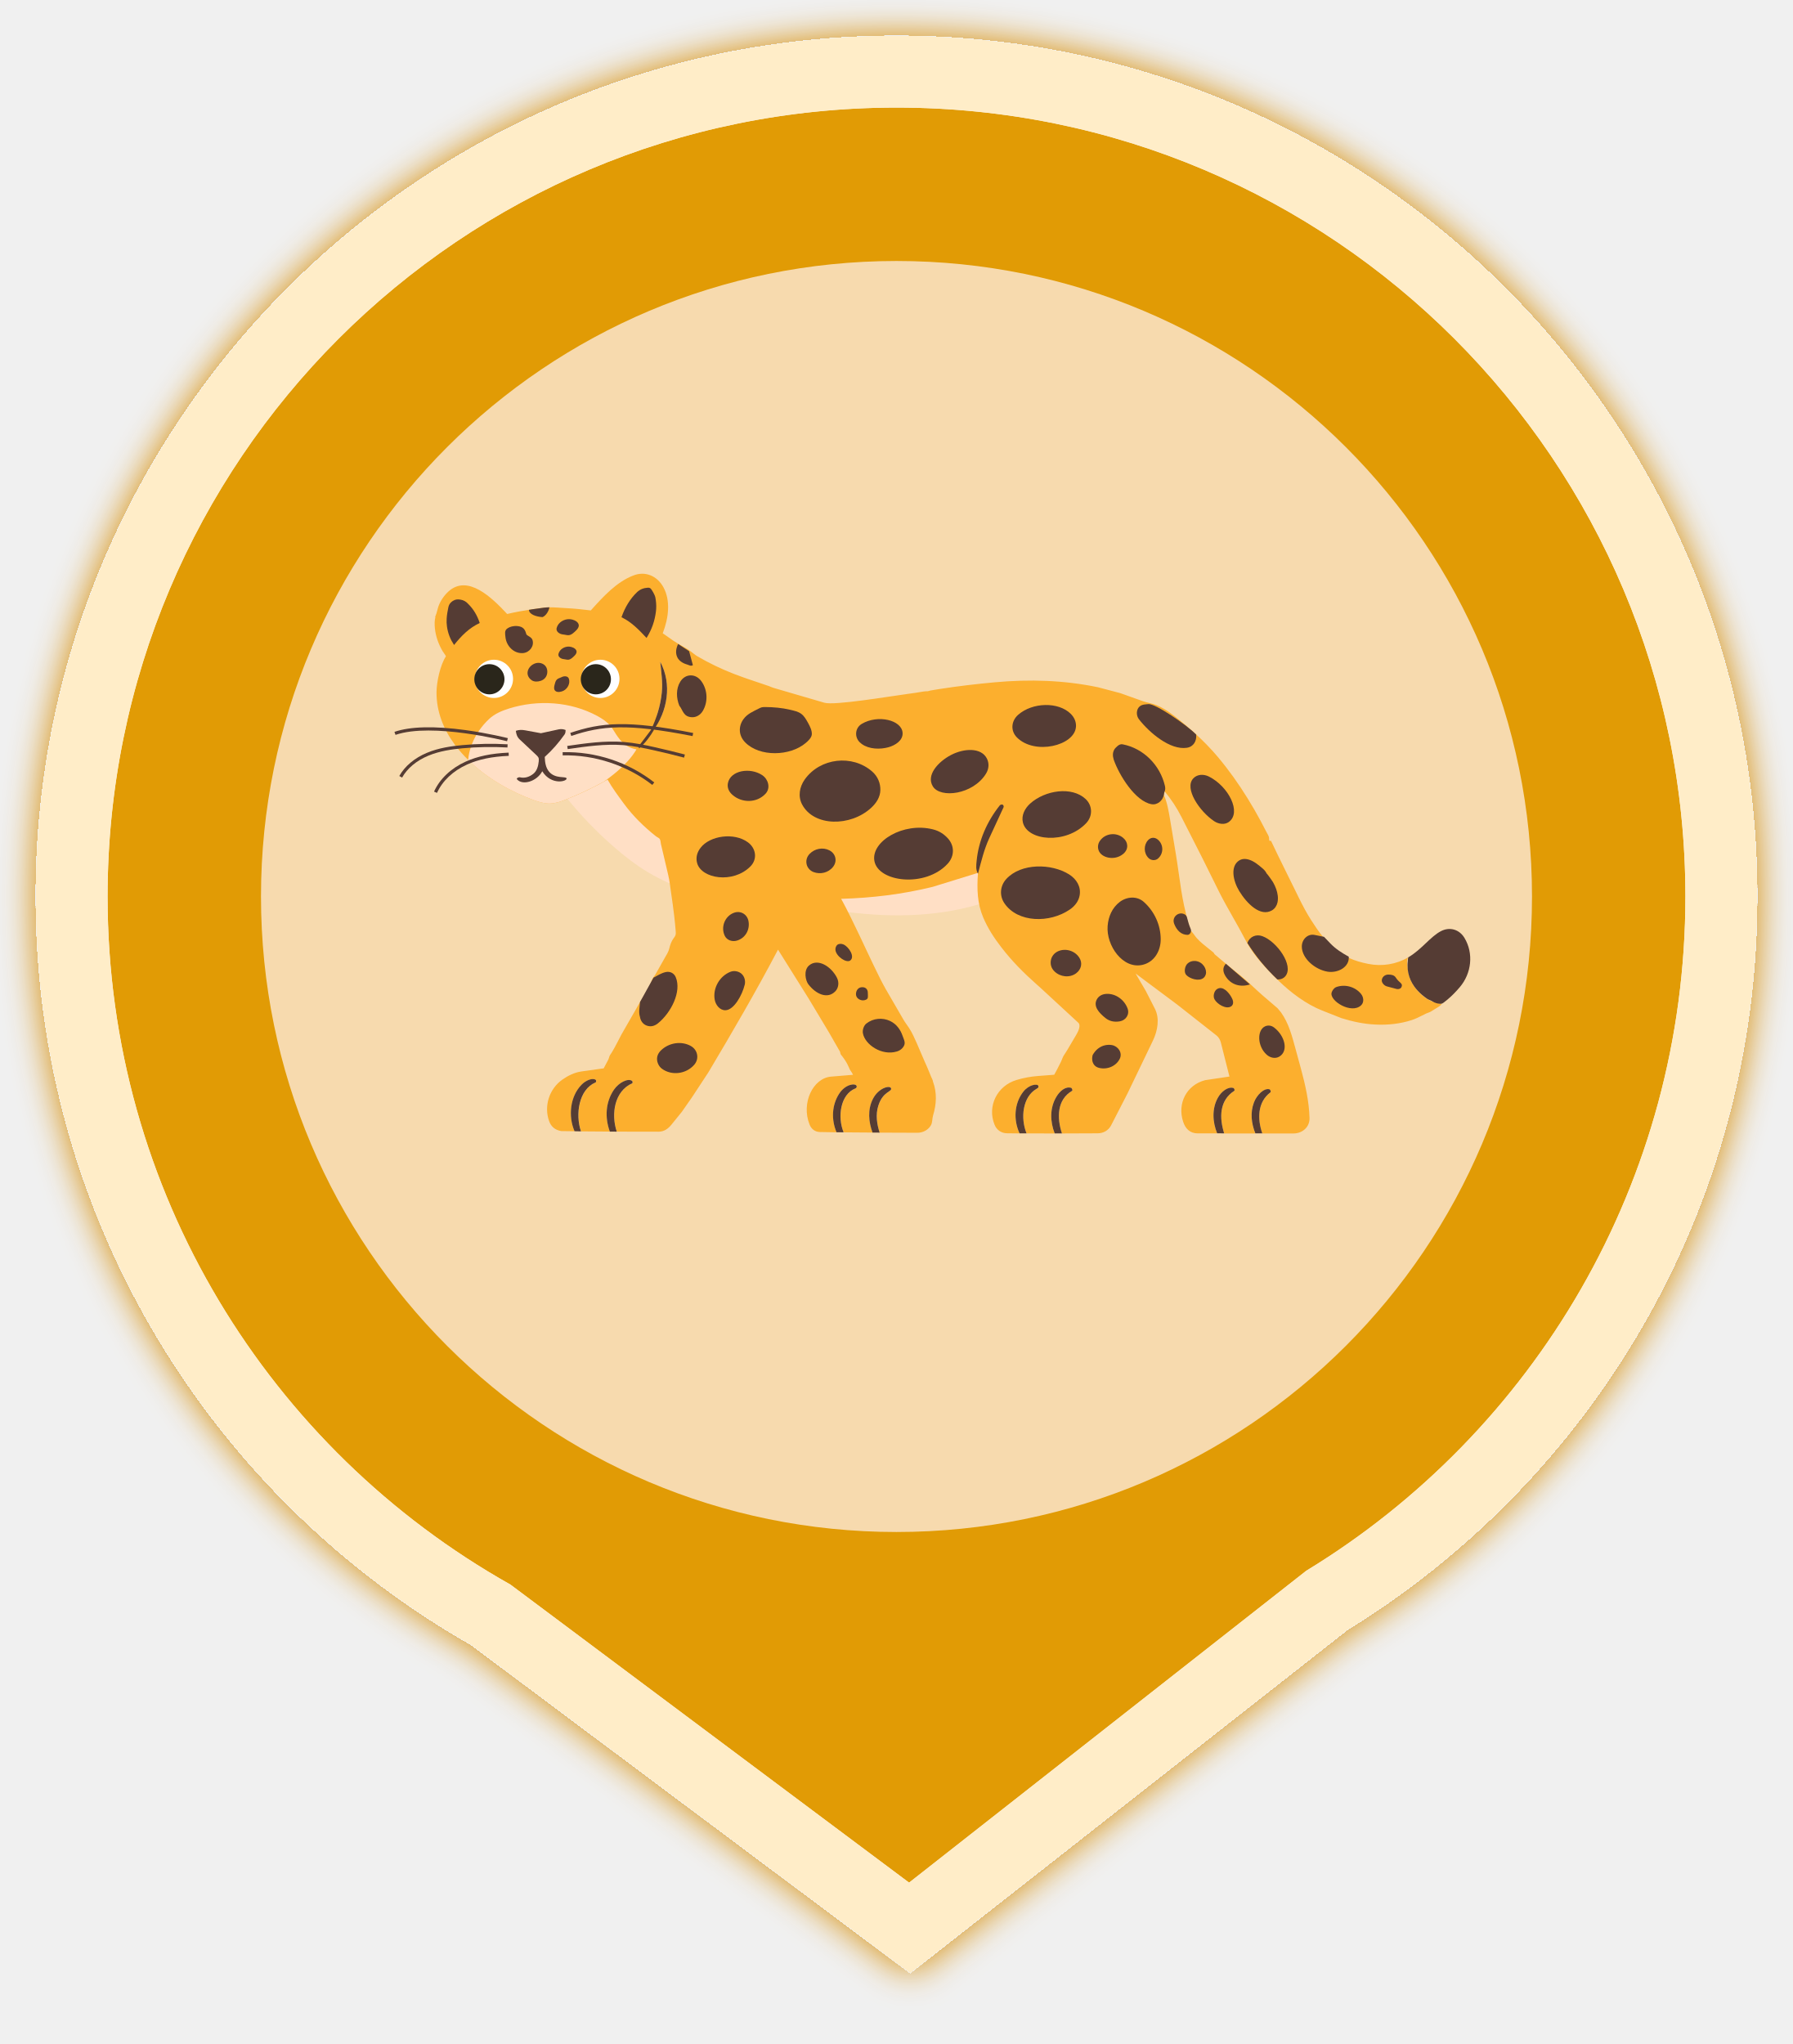
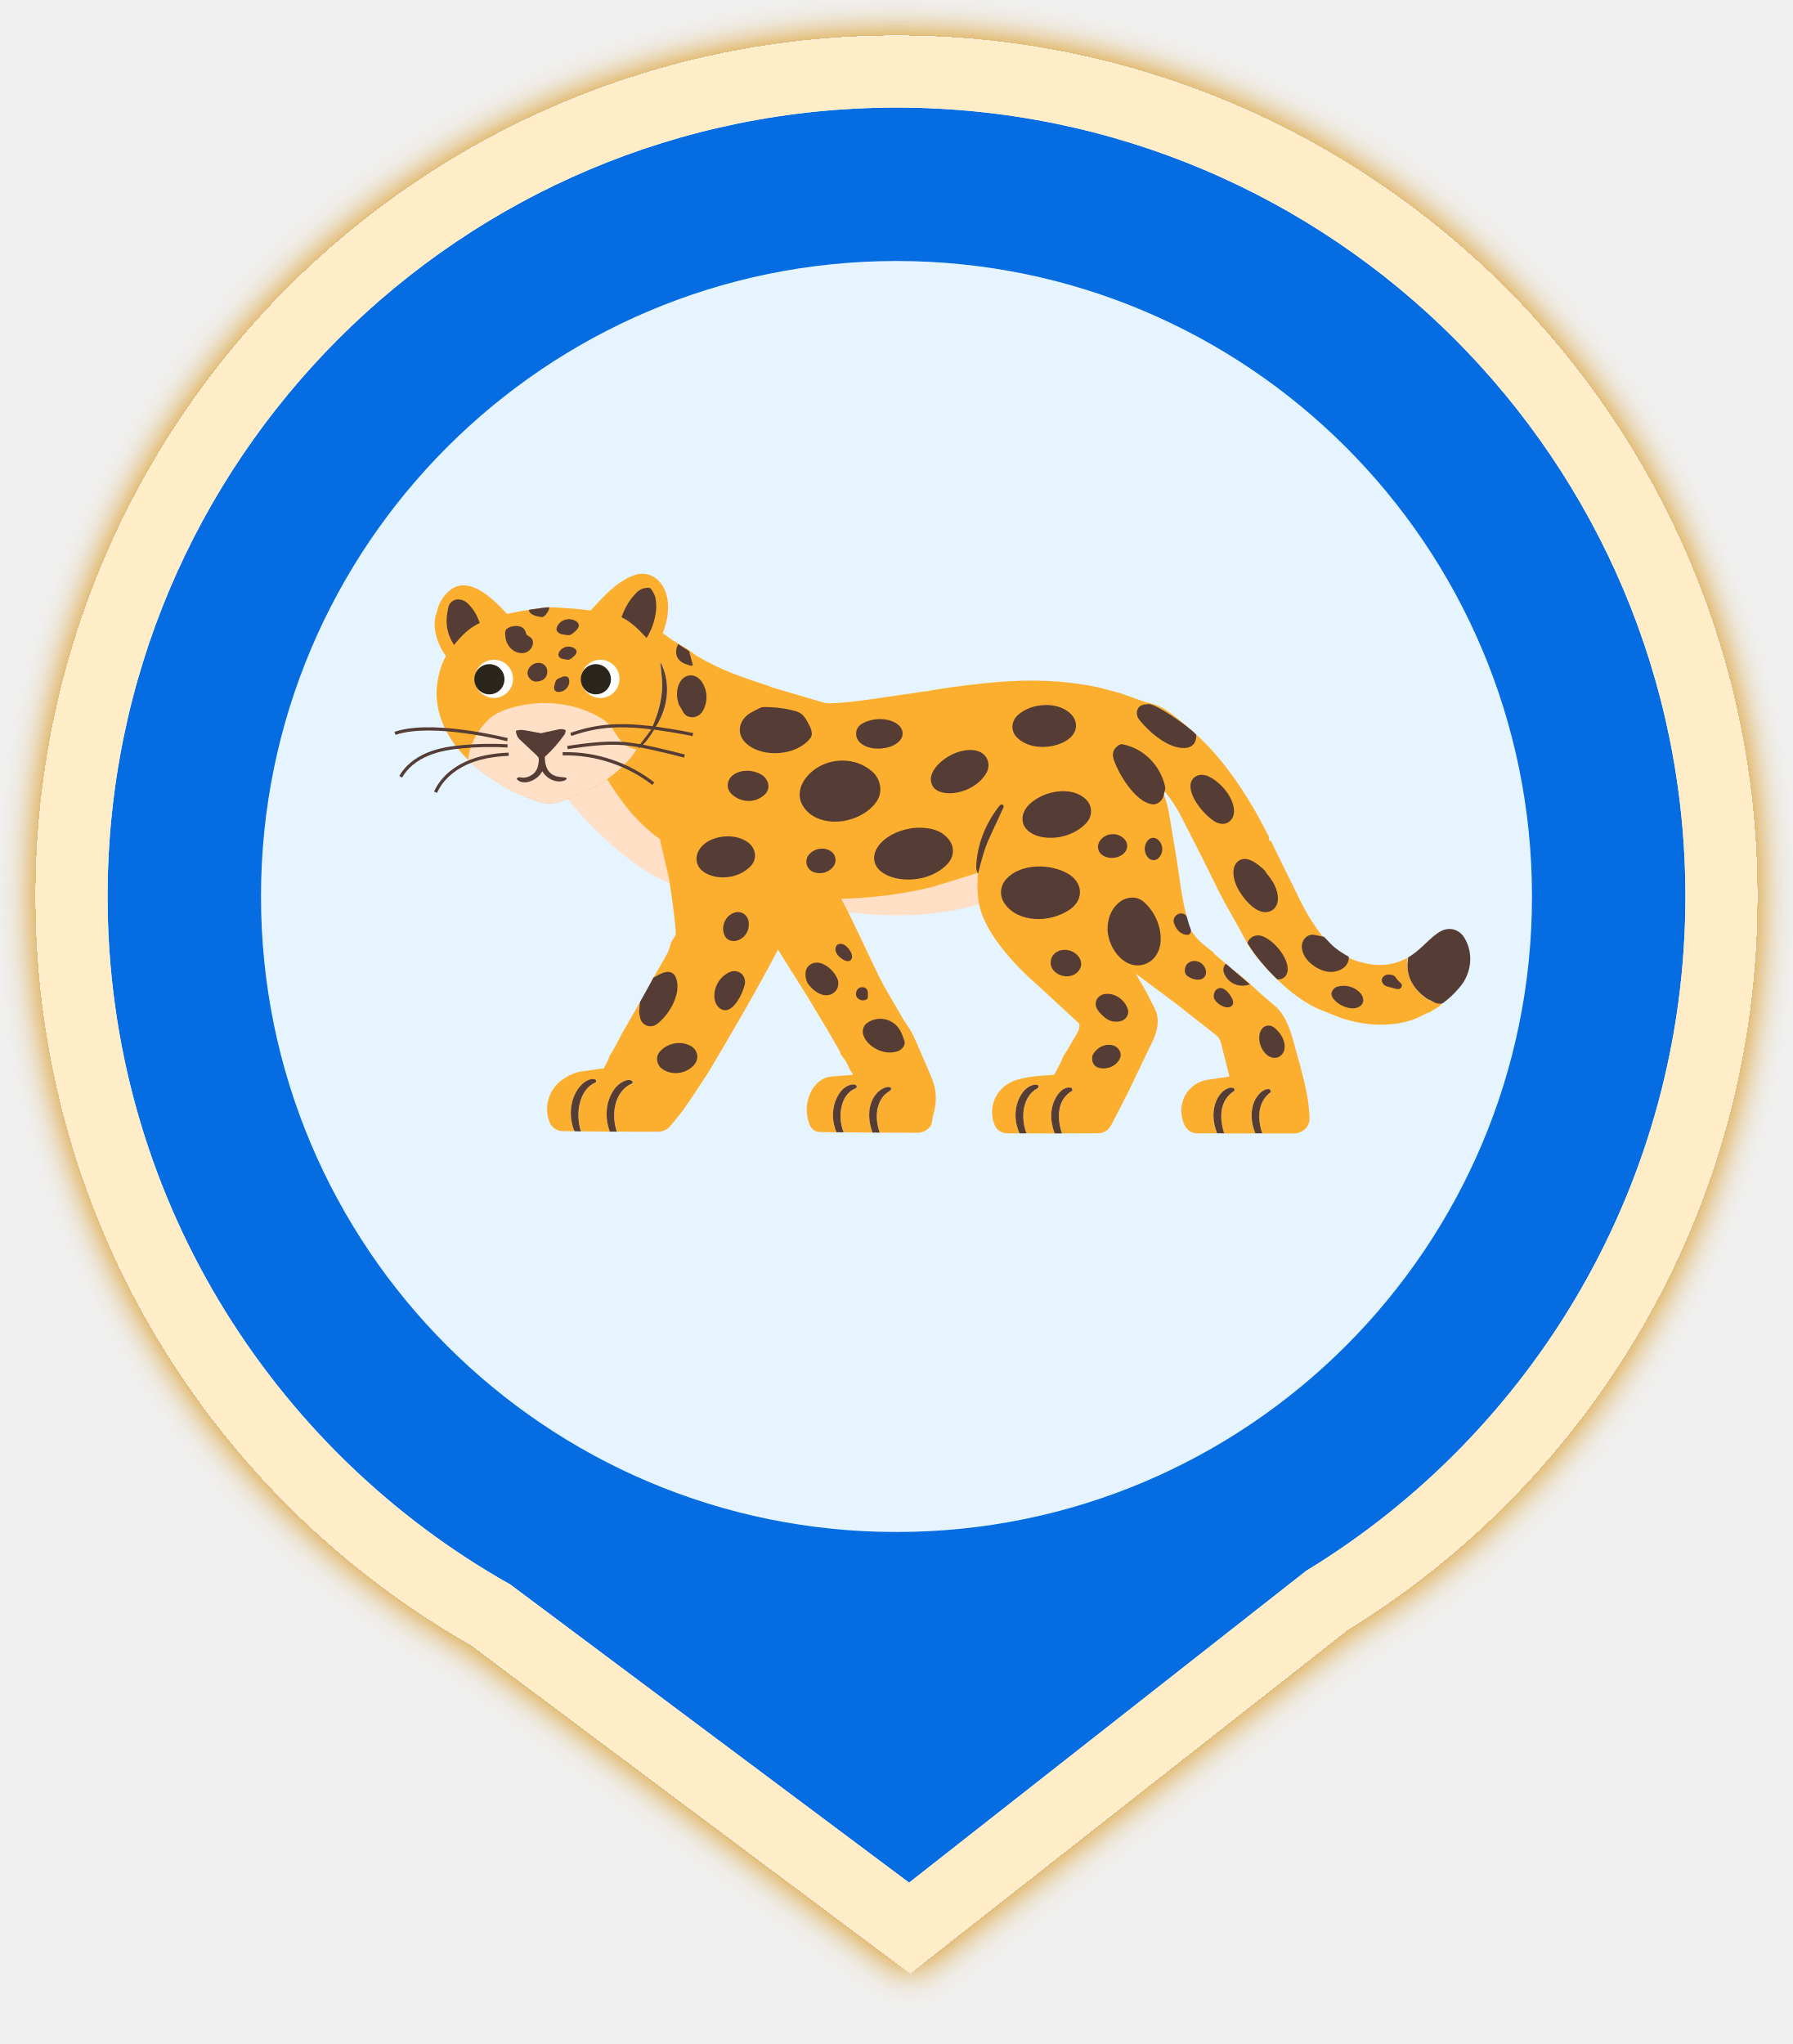
- <svg xmlns="http://www.w3.org/2000/svg" width="50" height="57" viewBox="0 0 50 57" fill="none">
+ <svg xmlns="http://www.w3.org/2000/svg" xmlns:xlink="http://www.w3.org/1999/xlink" width="50" height="57" viewBox="0 0 50 57" fill="none">
  <g filter="url(#filter0_d_647_3494)">
-     <mask id="path-1-outside-1_647_3494" maskUnits="userSpaceOnUse" x="1" y="1" width="48" height="55" fill="black">
+     <use xlink:href="#stroke0_647_3494" fill="#056CE1" />
+     <mask id="stroke1_647_3494" maskUnits="userSpaceOnUse" x="1" y="1" width="48" height="55" fill="black">
      <rect fill="white" x="1" y="1" width="48" height="55" />
-       <path d="M25 3C37.15 3 47 12.85 47 25C47 32.965 42.766 39.942 36.427 43.803L25.351 52.5L14.233 44.188C7.53 40.418 3 33.239 3 25C3 12.85 12.85 3 25 3Z" />
+       <use xlink:href="#stroke0_647_3494" />
    </mask>
-     <path d="M25 3C37.15 3 47 12.85 47 25C47 32.965 42.766 39.942 36.427 43.803L25.351 52.5L14.233 44.188C7.53 40.418 3 33.239 3 25C3 12.85 12.85 3 25 3Z" fill="#E19B05" />
-     <path d="M36.427 43.803L35.386 42.095L35.285 42.156L35.192 42.23L36.427 43.803ZM25.351 52.5L24.153 54.102L25.38 55.02L26.586 54.073L25.351 52.5ZM14.233 44.188L15.431 42.586L15.327 42.508L15.214 42.444L14.233 44.188ZM25 3V5C36.046 5 45 13.954 45 25H47H49C49 11.745 38.255 1 25 1V3ZM47 25H45C45 32.239 41.155 38.581 35.386 42.095L36.427 43.803L37.467 45.511C44.378 41.302 49 33.692 49 25H47ZM36.427 43.803L35.192 42.23L24.115 50.927L25.351 52.5L26.586 54.073L37.662 45.376L36.427 43.803ZM25.351 52.5L26.548 50.898L15.431 42.586L14.233 44.188L13.036 45.789L24.153 54.102L25.351 52.5ZM14.233 44.188L15.214 42.444C9.114 39.014 5 32.487 5 25H3H1C1 33.991 5.945 41.821 13.253 45.931L14.233 44.188ZM3 25H5C5 13.954 13.954 5 25 5V3V1C11.745 1 1 11.745 1 25H3Z" fill="#FFEDC8" mask="url(#path-1-outside-1_647_3494)" />
-     <circle cx="25" cy="25" r="17.722" fill="#F7DAAE" />
+     <path d="M25 3C37.15 3 47 12.85 47 25C47 32.965 42.766 39.942 36.427 43.803L25.351 52.5L14.233 44.188C7.53 40.418 3 33.239 3 25C3 12.85 12.85 3 25 3Z" stroke-width="4" stroke="#FFEDC8" mask="url(#stroke1_647_3494)" />
+     <circle cx="25" cy="25" r="17.722" fill="#E6F4FF" />
  </g>
  <path d="M15.791 22.237C16.191 22.734 16.635 23.196 17.117 23.615C17.414 23.874 17.727 24.118 18.065 24.321C18.919 24.834 19.909 25.076 20.896 25.204C21.884 25.332 22.882 25.353 23.872 25.461C25.171 25.602 26.525 25.53 27.747 25.067C28.285 24.864 28.804 24.552 29.119 24.072C29.265 23.849 29.363 23.568 29.27 23.319C29.156 23.016 28.813 22.879 28.507 22.776C27.678 22.497 26.82 22.215 25.949 22.294C25.617 22.324 25.291 22.407 24.962 22.466C24.346 22.576 23.718 22.602 23.093 22.619C22.287 22.641 21.463 22.645 20.697 22.396C20.027 22.18 19.435 21.781 18.82 21.441C18.204 21.1 17.528 20.809 16.825 20.84" fill="#FFDFC5" />
  <path d="M40.191 27.991L40.19 27.992C40.19 27.992 40.187 27.992 40.185 27.992C40.11 27.983 40.039 27.966 39.972 27.941C39.784 27.872 39.626 27.744 39.489 27.575C39.483 27.568 39.478 27.561 39.473 27.554C39.47 27.551 39.468 27.547 39.465 27.544C39.456 27.533 39.448 27.522 39.441 27.512C39.44 27.51 39.44 27.51 39.439 27.509C39.434 27.502 39.429 27.494 39.423 27.486C39.41 27.466 39.398 27.447 39.386 27.426C39.384 27.422 39.382 27.418 39.379 27.414C39.375 27.407 39.372 27.401 39.368 27.394C39.363 27.384 39.358 27.375 39.353 27.364C39.349 27.356 39.345 27.348 39.341 27.339C39.336 27.329 39.332 27.318 39.327 27.307C39.32 27.291 39.314 27.275 39.308 27.259C39.305 27.251 39.302 27.242 39.3 27.234C39.295 27.219 39.291 27.204 39.286 27.189C39.284 27.182 39.282 27.174 39.281 27.167C39.278 27.159 39.277 27.152 39.275 27.144C39.272 27.127 39.267 27.102 39.262 27.071C39.261 27.066 39.261 27.061 39.26 27.056C39.241 26.928 39.223 26.73 39.276 26.695C38.939 26.893 38.541 26.956 38.158 26.88C37.962 26.841 37.782 26.79 37.615 26.712C37.472 26.645 37.339 26.557 37.213 26.439C37.14 26.371 37.068 26.302 36.996 26.234C36.959 26.198 36.923 26.159 36.887 26.117C36.771 25.979 36.664 25.815 36.571 25.671C36.437 25.465 36.324 25.246 36.215 25.026C36.206 25.006 36.197 24.988 36.187 24.968C35.939 24.46 35.683 23.955 35.442 23.444C35.372 23.476 35.399 23.385 35.386 23.343C35.371 23.293 35.338 23.244 35.314 23.197C35.26 23.091 35.205 22.985 35.148 22.88C35.035 22.67 34.915 22.463 34.789 22.26C34.541 21.859 34.268 21.474 33.964 21.112C33.769 20.879 33.552 20.659 33.325 20.452C33.295 20.425 33.266 20.399 33.236 20.372C33.234 20.371 33.233 20.37 33.232 20.369C33.121 20.271 33.008 20.175 32.895 20.083C32.698 19.923 32.492 19.762 32.255 19.666C32.127 19.613 31.993 19.598 31.864 19.551C31.657 19.476 31.448 19.403 31.24 19.329L30.619 19.165C29.668 18.967 28.712 18.938 27.741 19.027C27.615 19.039 27.488 19.051 27.361 19.064C27.107 19.091 26.852 19.121 26.598 19.156C26.472 19.173 26.346 19.192 26.221 19.211C26.158 19.221 26.095 19.232 26.032 19.242C26 19.248 25.967 19.253 25.934 19.259C25.916 19.262 25.89 19.276 25.872 19.276C25.863 19.276 25.853 19.276 25.843 19.276C25.841 19.276 25.839 19.276 25.837 19.276C25.735 19.281 25.633 19.307 25.531 19.32C25.457 19.331 25.384 19.34 25.311 19.351C24.787 19.422 23.27 19.678 22.99 19.597L21.566 19.181C21.517 19.167 21.495 19.151 21.447 19.134L20.835 18.927C20.799 18.915 20.763 18.902 20.727 18.889C20.371 18.764 20.023 18.615 19.69 18.437C19.607 18.393 19.524 18.346 19.443 18.299C19.374 18.258 19.323 18.21 19.26 18.163C19.153 18.083 19.031 18.021 18.914 17.953C18.868 17.925 18.823 17.898 18.779 17.868C18.68 17.799 18.581 17.729 18.481 17.66C18.645 17.237 18.707 16.752 18.499 16.374C18.325 16.058 17.992 15.917 17.661 16.049C17.189 16.229 16.812 16.648 16.475 17.023C16.242 16.993 16.009 16.97 15.776 16.958C15.626 16.951 15.474 16.934 15.323 16.936C15.271 16.937 15.22 16.94 15.168 16.947C15.06 16.96 14.951 16.975 14.843 16.991C14.608 17.026 14.373 17.067 14.143 17.122C13.72 16.668 13.041 16.002 12.501 16.499C12.369 16.621 12.255 16.793 12.208 16.969C12.206 16.976 12.204 16.984 12.203 16.991C12.192 17.035 12.179 17.081 12.165 17.126C12.158 17.152 12.15 17.179 12.143 17.205C12.131 17.254 12.123 17.303 12.121 17.351C12.118 17.464 12.13 17.578 12.155 17.688C12.179 17.799 12.217 17.906 12.264 18.008C12.288 18.06 12.315 18.111 12.344 18.161C12.354 18.177 12.44 18.295 12.435 18.303C12.274 18.548 12.174 19.025 12.173 19.309C12.172 19.851 12.37 20.341 12.683 20.765C12.682 20.77 12.68 20.775 12.678 20.78L12.694 20.78C12.803 20.925 12.925 21.063 13.057 21.192C13.578 21.702 14.256 22.085 14.883 22.311C15.031 22.364 15.184 22.411 15.34 22.407C15.497 22.403 15.648 22.349 15.794 22.291C16.156 22.148 16.509 21.981 16.85 21.792C16.881 21.774 16.912 21.757 16.942 21.739C17.077 21.978 17.236 22.19 17.398 22.411C17.654 22.759 17.955 23.053 18.292 23.321C18.32 23.344 18.375 23.365 18.396 23.393C18.415 23.421 18.421 23.471 18.427 23.511C18.427 23.513 18.427 23.514 18.427 23.515C18.429 23.525 18.431 23.534 18.432 23.542C18.461 23.664 18.49 23.786 18.519 23.909C18.558 24.077 18.598 24.245 18.637 24.413C18.675 24.574 18.69 24.733 18.714 24.895C18.747 25.115 18.777 25.335 18.803 25.556C18.819 25.693 18.832 25.83 18.843 25.968C18.846 26.002 18.848 26.037 18.839 26.07C18.828 26.109 18.801 26.141 18.778 26.174C18.719 26.259 18.688 26.347 18.665 26.446C18.642 26.547 18.583 26.632 18.532 26.723C18.446 26.876 18.361 27.029 18.273 27.181C18.252 27.218 18.22 27.248 18.201 27.286C18.186 27.315 18.174 27.346 18.163 27.378C18.149 27.414 18.137 27.451 18.121 27.486C18.062 27.615 17.99 27.738 17.908 27.853C17.891 27.876 17.875 27.901 17.86 27.926L17.858 27.928C17.812 28.002 17.771 28.08 17.728 28.155C17.595 28.387 17.462 28.619 17.329 28.85C17.244 29.008 17.165 29.177 17.071 29.331C17.067 29.338 17.063 29.344 17.059 29.351C17.045 29.373 17.031 29.395 17.016 29.416C16.988 29.457 16.986 29.499 16.967 29.541C16.951 29.577 16.93 29.611 16.912 29.646C16.887 29.695 16.86 29.744 16.835 29.792L16.215 29.879C16.02 29.907 15.845 29.993 15.682 30.107C15.314 30.366 15.163 30.846 15.313 31.264C15.37 31.424 15.486 31.514 15.65 31.542L16.024 31.547C15.844 31.133 15.896 30.578 16.222 30.246C16.341 30.124 16.53 30.05 16.615 30.114C16.631 30.126 16.635 30.175 16.609 30.187C16.144 30.384 16.041 31.071 16.204 31.55L17.008 31.556C16.866 31.167 16.886 30.738 17.122 30.389C17.259 30.187 17.516 30.06 17.629 30.143C17.641 30.152 17.649 30.202 17.632 30.209C17.138 30.428 17.036 31.063 17.201 31.557L18.363 31.559C18.518 31.559 18.63 31.479 18.723 31.364L19.014 31.005L19.296 30.601L19.756 29.901C20.427 28.773 21.079 27.656 21.696 26.482L22.548 27.843L23.117 28.791C23.205 28.944 23.293 29.098 23.381 29.252C23.395 29.276 23.411 29.3 23.423 29.325C23.432 29.344 23.432 29.362 23.437 29.382C23.446 29.411 23.47 29.433 23.488 29.457C23.513 29.488 23.536 29.52 23.558 29.554C23.584 29.594 23.609 29.635 23.631 29.678C23.647 29.709 23.662 29.741 23.676 29.773C23.687 29.801 23.699 29.829 23.716 29.853C23.744 29.891 23.768 29.929 23.788 29.972C23.641 29.983 23.494 29.996 23.348 30.009C23.291 30.013 23.233 30.018 23.176 30.023C22.671 30.065 22.338 30.758 22.574 31.355C22.624 31.485 22.729 31.566 22.864 31.568L23.33 31.576C23.182 31.226 23.195 30.821 23.402 30.501C23.577 30.231 23.851 30.202 23.888 30.282C23.899 30.305 23.888 30.34 23.859 30.351C23.434 30.515 23.351 31.151 23.526 31.577L24.334 31.583C24.224 31.285 24.194 30.95 24.339 30.655C24.495 30.337 24.815 30.258 24.849 30.346C24.888 30.449 24.624 30.425 24.495 30.834C24.415 31.087 24.454 31.343 24.532 31.585L25.58 31.589C25.735 31.59 25.883 31.512 25.957 31.384C26.008 31.298 25.992 31.198 26.02 31.106C26.115 30.794 26.133 30.476 26.018 30.164C26.018 30.125 25.98 30.065 25.966 30.028C25.947 29.979 25.927 29.931 25.907 29.883C25.869 29.791 25.83 29.699 25.788 29.608C25.709 29.432 25.638 29.252 25.559 29.076C25.498 28.938 25.435 28.799 25.354 28.672C25.301 28.59 25.241 28.517 25.193 28.432C25.179 28.408 25.165 28.384 25.151 28.36C25.101 28.275 25.052 28.189 25.002 28.103C24.952 28.017 24.903 27.932 24.853 27.846C24.828 27.803 24.803 27.76 24.778 27.717C24.766 27.696 24.753 27.674 24.741 27.653C24.731 27.635 24.722 27.615 24.709 27.599C24.706 27.596 24.705 27.592 24.703 27.588C24.701 27.585 24.699 27.582 24.697 27.579C24.695 27.577 24.694 27.575 24.693 27.573C24.691 27.568 24.689 27.563 24.687 27.558C24.667 27.524 24.648 27.489 24.629 27.453C24.607 27.413 24.586 27.372 24.565 27.331C24.541 27.285 24.518 27.239 24.496 27.193C24.471 27.143 24.446 27.093 24.422 27.042C24.395 26.988 24.37 26.934 24.344 26.881C24.317 26.824 24.289 26.767 24.263 26.71C24.234 26.651 24.207 26.592 24.179 26.534C24.151 26.473 24.122 26.413 24.094 26.353C24.065 26.292 24.036 26.231 24.008 26.17C23.979 26.109 23.95 26.048 23.921 25.988C23.892 25.928 23.863 25.868 23.834 25.808C23.806 25.749 23.778 25.691 23.749 25.633C23.722 25.577 23.694 25.52 23.666 25.465C23.639 25.411 23.612 25.359 23.585 25.305C23.559 25.256 23.533 25.207 23.507 25.158C23.491 25.127 23.474 25.096 23.456 25.065C24.319 25.041 25.168 24.938 26.01 24.731L27.262 24.344L27.272 24.341C27.272 24.348 27.271 24.354 27.271 24.361C27.24 24.79 27.253 25.195 27.417 25.582C27.547 25.887 27.718 26.152 27.922 26.415C28.216 26.799 28.549 27.133 28.91 27.453L29.028 27.558L30.071 28.521C30.148 28.592 30.068 28.762 30.027 28.832C30.016 28.85 30.005 28.868 29.995 28.887C29.919 29.015 29.844 29.144 29.768 29.272C29.735 29.329 29.696 29.383 29.662 29.439C29.631 29.489 29.614 29.554 29.587 29.608C29.559 29.663 29.53 29.717 29.504 29.773C29.472 29.84 29.433 29.905 29.398 29.971L28.953 30.005C28.741 30.021 28.548 30.057 28.347 30.117C27.81 30.277 27.523 30.844 27.735 31.365C27.796 31.515 27.925 31.601 28.083 31.603L28.432 31.607C28.26 31.236 28.279 30.778 28.536 30.447C28.694 30.243 28.938 30.214 28.958 30.285C28.971 30.329 28.944 30.344 28.905 30.366C28.514 30.589 28.454 31.183 28.626 31.607L29.412 31.608C29.282 31.278 29.272 30.901 29.458 30.588C29.555 30.426 29.712 30.291 29.869 30.336C29.889 30.342 29.92 30.407 29.898 30.42C29.477 30.664 29.469 31.168 29.614 31.608L30.606 31.604C30.769 31.604 30.91 31.527 30.987 31.378L31.44 30.497L32.15 29.021C32.284 28.743 32.344 28.399 32.205 28.129L31.955 27.639L31.668 27.148L32.827 28.013L33.923 28.875C33.99 28.928 34.028 29.001 34.048 29.083L34.285 30.021L33.608 30.122C33.083 30.258 32.828 30.775 32.993 31.279C33.055 31.471 33.181 31.606 33.401 31.606H33.942C33.813 31.289 33.792 30.921 33.961 30.614C34.059 30.437 34.254 30.291 34.4 30.345C34.418 30.352 34.439 30.408 34.419 30.421C34.007 30.686 33.997 31.161 34.137 31.608H35.006C34.896 31.336 34.86 31.031 34.966 30.748C35.047 30.535 35.25 30.339 35.398 30.378C35.426 30.386 35.45 30.447 35.424 30.467C35.067 30.737 35.06 31.205 35.2 31.608H36.075C36.307 31.608 36.525 31.44 36.518 31.178C36.505 30.716 36.402 30.258 36.28 29.808L36.125 29.239C36.029 28.889 35.939 28.535 35.724 28.234L35.624 28.113C35.624 28.113 35.623 28.112 35.621 28.111C35.486 27.994 35.349 27.878 35.214 27.762C35.004 27.581 34.816 27.386 34.601 27.212C34.508 27.137 34.415 27.063 34.322 26.988C34.235 26.917 34.149 26.846 34.064 26.774C34.02 26.736 33.976 26.699 33.932 26.661C33.911 26.643 33.884 26.626 33.866 26.605C33.857 26.593 33.849 26.57 33.839 26.561C33.794 26.525 33.749 26.49 33.704 26.454C33.59 26.364 33.475 26.273 33.377 26.165C33.329 26.112 33.293 26.05 33.246 25.997C33.233 25.983 33.222 25.967 33.212 25.95C33.185 25.903 33.169 25.85 33.154 25.799C33.142 25.761 33.13 25.722 33.119 25.683C33.106 25.642 33.097 25.601 33.089 25.559C33.084 25.531 33.078 25.503 33.071 25.475C33.053 25.404 33.036 25.333 33.021 25.261C32.99 25.118 32.965 24.974 32.941 24.83C32.887 24.492 32.846 24.153 32.79 23.815L32.628 22.844C32.588 22.606 32.547 22.375 32.456 22.167L32.478 22.07C32.662 22.29 32.817 22.526 32.95 22.789L33.536 23.942L34.001 24.88C34.229 25.331 34.497 25.76 34.729 26.208C34.882 26.503 35.095 26.768 35.325 27.013C35.327 27.016 35.329 27.018 35.331 27.021C35.426 27.122 35.524 27.22 35.621 27.316C35.632 27.327 35.643 27.337 35.654 27.348C35.99 27.676 36.428 28.006 36.868 28.179L37.406 28.392C37.724 28.49 38.031 28.556 38.358 28.571C38.702 28.588 39.049 28.551 39.376 28.444C39.468 28.413 39.556 28.371 39.642 28.327C39.685 28.305 39.729 28.284 39.772 28.263C39.811 28.244 39.859 28.234 39.896 28.212C39.898 28.211 39.901 28.209 39.904 28.207C39.967 28.169 40.03 28.13 40.093 28.091C40.135 28.066 40.179 28.037 40.203 27.996C40.204 27.994 40.205 27.992 40.206 27.99C40.208 27.986 40.21 27.982 40.211 27.979L40.19 27.994L40.191 27.991ZM18.6 19.32C18.598 19.347 18.597 19.374 18.594 19.401C18.593 19.411 18.592 19.421 18.59 19.431C18.589 19.444 18.587 19.458 18.585 19.471C18.584 19.485 18.582 19.498 18.579 19.512C18.577 19.525 18.575 19.539 18.573 19.552C18.566 19.588 18.558 19.623 18.55 19.659C18.532 19.73 18.511 19.799 18.486 19.868C18.474 19.902 18.46 19.936 18.445 19.97C18.431 20.003 18.415 20.036 18.399 20.069C18.368 20.041 18.336 20.013 18.304 19.987C18.318 19.946 18.331 19.905 18.344 19.864C18.351 19.838 18.359 19.814 18.365 19.788C18.374 19.757 18.382 19.726 18.39 19.694C18.392 19.684 18.395 19.673 18.397 19.662C18.402 19.639 18.407 19.616 18.412 19.593C18.415 19.581 18.417 19.57 18.419 19.558C18.428 19.511 18.436 19.464 18.442 19.417C18.444 19.401 18.446 19.386 18.448 19.37C18.451 19.35 18.453 19.329 18.455 19.309C18.484 19.019 18.438 18.751 18.412 18.456C18.421 18.471 18.428 18.487 18.436 18.502C18.45 18.53 18.462 18.558 18.474 18.586C18.476 18.591 18.478 18.596 18.481 18.601C18.498 18.644 18.514 18.688 18.528 18.733C18.529 18.739 18.531 18.744 18.533 18.75C18.535 18.757 18.537 18.764 18.539 18.771C18.541 18.776 18.542 18.781 18.543 18.786C18.544 18.788 18.545 18.791 18.546 18.793C18.549 18.807 18.553 18.821 18.556 18.834C18.559 18.846 18.562 18.859 18.564 18.871C18.564 18.872 18.565 18.873 18.565 18.875C18.566 18.881 18.567 18.886 18.568 18.892C18.574 18.919 18.579 18.947 18.583 18.975C18.584 18.979 18.584 18.982 18.585 18.986C18.587 19.003 18.589 19.019 18.591 19.035C18.593 19.05 18.594 19.064 18.596 19.079C18.597 19.094 18.598 19.108 18.599 19.123C18.6 19.135 18.6 19.148 18.601 19.16C18.603 19.208 18.602 19.256 18.601 19.304C18.601 19.309 18.6 19.314 18.599 19.319L18.6 19.32Z" fill="#FCAF2E" />
  <path d="M17.848 27.942L18.224 27.263C18.333 27.207 18.435 27.137 18.563 27.108C18.683 27.081 18.795 27.136 18.843 27.248C19.015 27.653 18.711 28.244 18.348 28.537C18.249 28.617 18.137 28.643 18.022 28.595C17.933 28.558 17.864 28.474 17.846 28.356C17.803 28.218 17.84 28.08 17.848 27.943L17.848 27.942Z" fill="#553C34" />
  <path d="M19.217 18.16L19.322 18.549C19.265 18.585 19.213 18.546 19.162 18.531C19.041 18.498 18.938 18.428 18.892 18.338C18.827 18.21 18.853 18.081 18.91 17.959L19.217 18.159V18.16Z" fill="#553C34" />
  <path d="M21.85 25.01L21.759 25.391L21.749 24.23C21.749 24.222 21.794 24.214 21.796 24.221L21.804 24.26L21.85 25.01Z" fill="#FCAF2E" />
  <path d="M24.293 22.528C23.719 23.057 22.695 23.056 22.367 22.432C22.25 22.209 22.293 21.944 22.443 21.734C22.872 21.134 23.768 21.03 24.323 21.516C24.478 21.652 24.555 21.842 24.55 22.033C24.546 22.223 24.445 22.388 24.293 22.528Z" fill="#553C34" />
  <path d="M26.429 24.084C25.811 24.761 24.486 24.605 24.383 24.005C24.29 23.459 25.193 22.922 26.013 23.127C26.185 23.169 26.319 23.255 26.432 23.378C26.622 23.586 26.62 23.874 26.429 24.084Z" fill="#553C34" />
  <path d="M22.539 20.169C22.59 20.263 22.643 20.367 22.639 20.476C22.635 20.571 22.535 20.663 22.466 20.721C22.032 21.088 21.187 21.114 20.782 20.704C20.597 20.518 20.584 20.259 20.733 20.054C20.839 19.907 21.001 19.841 21.155 19.762C21.23 19.724 21.248 19.717 21.335 19.717C21.57 19.718 21.805 19.739 22.035 19.793C22.142 19.819 22.258 19.841 22.347 19.909C22.427 19.969 22.479 20.061 22.527 20.147C22.531 20.154 22.535 20.162 22.539 20.169L22.539 20.169Z" fill="#553C34" />
  <path d="M20.925 24.163C20.438 24.65 19.563 24.503 19.441 24.071C19.396 23.911 19.442 23.765 19.535 23.644C19.794 23.302 20.473 23.205 20.858 23.49C21.078 23.652 21.133 23.954 20.925 24.163V24.163Z" fill="#553C34" />
  <path d="M27.494 21.578C27.128 22.164 26.223 22.267 26.015 21.931C25.818 21.615 26.165 21.24 26.522 21.053C26.88 20.867 27.36 20.838 27.521 21.153C27.587 21.284 27.581 21.438 27.494 21.578Z" fill="#553C34" />
  <path d="M24.034 20.749C24.014 20.735 23.996 20.719 23.978 20.703C23.822 20.552 23.843 20.299 24.032 20.186C24.481 19.919 25.147 20.079 25.17 20.436C25.184 20.654 24.957 20.787 24.776 20.838C24.545 20.902 24.237 20.896 24.034 20.749Z" fill="#553C34" />
  <path d="M19.308 20.001C19.053 19.997 19.048 19.805 18.944 19.679C18.857 19.465 18.848 19.207 18.971 19.009C19.041 18.896 19.147 18.834 19.264 18.834C19.381 18.834 19.487 18.895 19.563 19.003C19.733 19.241 19.749 19.575 19.597 19.828C19.532 19.936 19.421 20.002 19.308 20.001Z" fill="#553C34" />
  <path d="M21.35 22.132C21.103 22.4 20.688 22.394 20.429 22.169C20.329 22.083 20.275 21.971 20.298 21.843C20.364 21.484 20.919 21.388 21.261 21.62C21.424 21.732 21.495 21.974 21.35 22.132Z" fill="#553C34" />
  <path d="M20.55 26.23C20.416 26.269 20.271 26.218 20.213 26.1C20.092 25.855 20.213 25.547 20.468 25.454C20.652 25.386 20.836 25.496 20.872 25.684C20.918 25.918 20.793 26.159 20.55 26.23Z" fill="#553C34" />
  <path d="M23.233 24.171C23.102 24.34 22.875 24.391 22.685 24.318C22.585 24.28 22.519 24.195 22.497 24.113C22.468 24.003 22.498 23.894 22.577 23.812C22.72 23.663 22.949 23.619 23.131 23.714C23.303 23.803 23.357 24.01 23.233 24.171Z" fill="#553C34" />
  <path d="M27.589 23.369C27.443 23.686 27.365 24.011 27.273 24.364C27.206 24.253 27.223 24.129 27.235 24.006C27.29 23.436 27.527 22.904 27.879 22.461C27.899 22.436 27.934 22.434 27.951 22.436C27.976 22.439 28 22.48 27.984 22.515L27.589 23.369Z" fill="#553C34" />
  <path d="M17.199 31.558L17.006 31.556C16.864 31.167 16.884 30.737 17.12 30.389C17.257 30.187 17.514 30.06 17.627 30.143C17.64 30.152 17.647 30.201 17.63 30.209C17.136 30.427 17.035 31.063 17.199 31.557V31.558Z" fill="#553C34" />
  <path d="M16.201 31.55L16.022 31.546C15.841 31.132 15.894 30.577 16.22 30.246C16.34 30.124 16.528 30.049 16.613 30.114C16.628 30.125 16.633 30.175 16.606 30.186C16.142 30.383 16.039 31.07 16.201 31.55Z" fill="#553C34" />
  <path d="M19.361 29.691C19.137 29.951 18.73 30.005 18.457 29.802C18.37 29.736 18.327 29.631 18.323 29.546C18.317 29.444 18.363 29.355 18.444 29.28C18.661 29.078 18.999 29.023 19.261 29.167C19.457 29.274 19.506 29.522 19.361 29.691Z" fill="#553C34" />
  <path d="M20.766 27.465C20.7 27.74 20.472 28.166 20.23 28.172C20.075 28.175 19.957 28.029 19.93 27.874C19.875 27.552 20.069 27.217 20.372 27.099C20.483 27.056 20.611 27.092 20.682 27.158C20.76 27.231 20.795 27.349 20.767 27.465H20.766Z" fill="#553C34" />
  <path d="M25.045 28.652C25.099 28.72 25.14 28.799 25.169 28.884C25.198 28.968 25.25 29.058 25.218 29.142C25.182 29.232 25.102 29.295 25.011 29.322C24.586 29.451 24.121 29.127 24.064 28.817C24.046 28.726 24.085 28.6 24.162 28.541C24.349 28.395 24.606 28.37 24.82 28.471C24.911 28.514 24.986 28.576 25.045 28.652V28.652Z" fill="#553C34" />
  <path d="M23.525 31.576L23.328 31.575C23.18 31.225 23.194 30.82 23.401 30.5C23.575 30.23 23.849 30.201 23.887 30.281C23.898 30.305 23.886 30.34 23.857 30.351C23.433 30.515 23.349 31.15 23.525 31.576Z" fill="#553C34" />
  <path d="M24.53 31.585L24.332 31.584C24.222 31.285 24.192 30.95 24.337 30.655C24.493 30.337 24.813 30.258 24.847 30.346C24.887 30.449 24.622 30.425 24.493 30.834C24.413 31.088 24.453 31.343 24.53 31.585L24.53 31.585Z" fill="#553C34" />
  <path d="M24.198 27.652C24.201 27.669 24.202 27.686 24.201 27.704C24.2 27.744 24.212 27.812 24.189 27.847C24.162 27.89 24.077 27.903 24.032 27.894C23.931 27.875 23.868 27.803 23.87 27.719C23.873 27.614 23.936 27.536 24.032 27.53C24.127 27.524 24.184 27.573 24.198 27.653V27.652Z" fill="#553C34" />
  <path d="M23.298 27.64C23.079 27.874 22.751 27.722 22.541 27.447C22.465 27.347 22.402 27.064 22.559 26.926C22.803 26.711 23.182 26.951 23.341 27.269C23.404 27.396 23.386 27.545 23.298 27.64Z" fill="#553C34" />
  <path d="M23.523 26.338C23.673 26.406 23.849 26.68 23.71 26.785C23.608 26.862 23.327 26.682 23.298 26.498C23.289 26.441 23.315 26.377 23.347 26.35C23.392 26.312 23.467 26.313 23.523 26.338V26.338Z" fill="#553C34" />
  <path d="M17.749 20.899C17.681 21.012 17.601 21.119 17.511 21.219C17.393 21.351 17.26 21.473 17.118 21.588C17.03 21.659 16.94 21.726 16.848 21.792C16.507 21.982 16.154 22.148 15.792 22.292C15.646 22.35 15.495 22.404 15.338 22.408C15.182 22.412 15.029 22.365 14.882 22.312C14.254 22.086 13.576 21.703 13.055 21.193C13.066 21.07 13.092 20.948 13.131 20.831C13.141 20.801 13.151 20.773 13.163 20.744C13.265 20.483 13.432 20.245 13.637 20.052C13.793 19.905 13.997 19.819 14.201 19.756C15.005 19.506 15.909 19.564 16.65 19.962C16.789 20.037 16.924 20.125 17.024 20.245C17.103 20.341 17.159 20.454 17.233 20.554C17.38 20.753 17.506 20.848 17.749 20.898L17.749 20.899Z" fill="#FFDFC5" />
  <path d="M15.773 20.357C15.772 20.389 15.771 20.443 15.745 20.48C15.581 20.711 15.401 20.919 15.191 21.108C15.197 21.263 15.219 21.414 15.318 21.527C15.494 21.725 15.777 21.642 15.799 21.704C15.829 21.79 15.375 21.913 15.122 21.508C14.968 21.795 14.572 21.91 14.418 21.733C14.39 21.701 14.464 21.668 14.497 21.676C14.638 21.71 14.768 21.662 14.872 21.579C14.976 21.496 15.01 21.361 15.024 21.227C15.034 21.128 15.011 21.108 14.948 21.048L14.491 20.619C14.416 20.548 14.395 20.465 14.385 20.38C14.474 20.348 14.557 20.35 14.651 20.367L15.085 20.447L15.581 20.339C15.651 20.324 15.716 20.335 15.772 20.357L15.773 20.357Z" fill="#553C34" />
  <path d="M12.456 17.251C12.462 17.146 12.481 17.043 12.503 16.936C12.515 16.878 12.541 16.828 12.587 16.789C12.602 16.775 12.619 16.763 12.637 16.753C12.705 16.71 12.77 16.709 12.848 16.723C12.927 16.736 13.002 16.778 13.055 16.84C13.205 16.986 13.309 17.165 13.378 17.373C13.082 17.511 12.866 17.73 12.662 17.987C12.664 17.984 12.598 17.88 12.592 17.869C12.57 17.827 12.55 17.784 12.534 17.741C12.501 17.656 12.478 17.567 12.465 17.477C12.454 17.399 12.451 17.325 12.456 17.251H12.456Z" fill="#553C34" />
  <path d="M18.207 20.38L18.139 20.388C18.301 20.048 18.418 19.695 18.456 19.31C18.485 19.02 18.439 18.752 18.413 18.457C18.745 19.079 18.618 19.837 18.207 20.38Z" fill="#553C34" />
  <path d="M15.322 16.936C15.301 17.043 15.229 17.167 15.13 17.209C14.955 17.2 14.75 17.131 14.751 17.006C14.781 17.001 14.811 16.996 14.841 16.991C14.949 16.974 15.058 16.96 15.166 16.946C15.218 16.939 15.27 16.936 15.321 16.936L15.322 16.936Z" fill="#553C34" />
  <path d="M18.24 20.348C18.131 20.536 18.003 20.712 17.824 20.869C17.793 20.816 17.831 20.782 17.859 20.745L18.157 20.351L18.239 20.348H18.24Z" fill="#553C34" />
  <path d="M12.145 17.213C12.131 17.186 12.162 17.146 12.162 17.121C12.173 17.153 12.175 17.198 12.145 17.213Z" fill="#FCAF2E" />
  <path d="M18.03 17.79C17.814 17.56 17.614 17.349 17.331 17.212C17.426 16.943 17.567 16.702 17.766 16.512C17.85 16.433 17.95 16.396 18.065 16.389C18.126 16.386 18.142 16.404 18.176 16.454C18.207 16.498 18.23 16.545 18.253 16.594C18.276 16.642 18.281 16.688 18.288 16.738C18.303 16.844 18.305 16.952 18.291 17.058C18.258 17.311 18.182 17.547 18.03 17.79H18.03Z" fill="#553C34" />
  <path d="M14.848 17.844C14.905 18.014 14.771 18.195 14.587 18.212C14.33 18.234 14.119 18.014 14.095 17.764C14.087 17.683 14.064 17.59 14.138 17.533C14.233 17.46 14.382 17.441 14.494 17.47C14.614 17.501 14.65 17.583 14.68 17.692C14.715 17.738 14.821 17.764 14.848 17.844Z" fill="#553C34" />
  <path d="M15.823 17.713C15.782 17.709 15.741 17.695 15.696 17.692C15.608 17.684 15.496 17.614 15.523 17.512C15.565 17.352 15.735 17.255 15.894 17.267C15.973 17.272 16.087 17.313 16.127 17.389C16.175 17.48 16.087 17.564 16.022 17.623C15.989 17.653 15.955 17.681 15.914 17.699C15.883 17.713 15.853 17.715 15.823 17.713Z" fill="#553C34" />
  <path d="M15.82 18.397C15.786 18.394 15.752 18.383 15.716 18.38C15.644 18.373 15.552 18.316 15.574 18.233C15.608 18.102 15.747 18.022 15.877 18.032C15.942 18.037 16.036 18.07 16.068 18.132C16.107 18.206 16.035 18.276 15.982 18.323C15.956 18.348 15.927 18.371 15.894 18.386C15.868 18.397 15.844 18.399 15.82 18.397V18.397Z" fill="#553C34" />
  <path d="M15.569 18.922C15.599 18.907 15.633 18.898 15.666 18.881C15.73 18.848 15.838 18.846 15.864 18.928C15.906 19.057 15.832 19.199 15.717 19.261C15.66 19.291 15.563 19.314 15.503 19.279C15.429 19.238 15.453 19.14 15.472 19.072C15.481 19.037 15.492 19.001 15.512 18.971C15.527 18.948 15.547 18.933 15.569 18.922Z" fill="#553C34" />
  <path d="M15.084 18.984C14.999 19.014 14.901 19.017 14.832 18.973C14.77 18.933 14.712 18.86 14.711 18.771C14.711 18.662 14.784 18.575 14.859 18.53C14.953 18.473 15.063 18.467 15.156 18.525C15.244 18.58 15.274 18.68 15.259 18.778C15.245 18.864 15.193 18.946 15.084 18.984H15.084Z" fill="#553C34" />
  <path d="M40.194 27.991C40.184 27.992 40.172 27.992 40.159 27.992C40.082 27.989 40.006 27.965 39.941 27.923C39.892 27.891 39.839 27.882 39.791 27.848C39.744 27.815 39.699 27.781 39.656 27.744C39.576 27.675 39.502 27.597 39.44 27.511C39.359 27.397 39.3 27.269 39.272 27.133C39.257 27.062 39.25 26.991 39.251 26.919C39.251 26.881 39.253 26.843 39.258 26.806C39.26 26.789 39.262 26.702 39.276 26.694C39.649 26.474 39.887 26.12 40.184 25.966C40.427 25.84 40.695 25.917 40.838 26.154C41.099 26.587 41.037 27.142 40.708 27.529C40.6 27.656 40.484 27.776 40.356 27.882C40.325 27.908 40.292 27.934 40.258 27.959C40.233 27.977 40.217 27.987 40.194 27.99L40.194 27.991Z" fill="#553C34" />
  <path d="M32.479 22.067C32.461 22.104 32.464 22.128 32.457 22.164C32.425 22.323 32.279 22.457 32.109 22.426C31.66 22.343 31.214 21.628 31.058 21.185C31.027 21.077 31.02 20.985 31.085 20.883C31.122 20.842 31.206 20.737 31.304 20.756C31.891 20.869 32.349 21.336 32.485 21.913C32.498 21.968 32.498 22.027 32.479 22.067H32.479Z" fill="#553C34" />
  <path d="M32.024 19.635C32.208 19.612 33.095 20.214 33.357 20.485C33.375 20.66 33.287 20.824 33.097 20.853C32.629 20.924 32.051 20.43 31.762 20.059C31.677 19.951 31.685 19.781 31.781 19.7C31.855 19.638 31.947 19.645 32.024 19.635L32.024 19.635Z" fill="#553C34" />
  <path d="M36.923 26.125L37.096 26.306C37.246 26.464 37.43 26.579 37.612 26.679C37.635 26.971 37.304 27.143 37.019 27.096C36.667 27.037 36.304 26.725 36.303 26.396C36.303 26.195 36.469 26.03 36.665 26.073L36.923 26.125L36.923 26.125Z" fill="#553C34" />
  <path d="M35.621 27.313C35.301 27.01 35.017 26.668 34.785 26.295C34.849 26.119 35.029 26.043 35.202 26.106C35.602 26.25 36.09 26.926 35.845 27.222C35.793 27.285 35.713 27.318 35.621 27.313Z" fill="#553C34" />
  <path d="M28.626 31.605L28.432 31.605C28.259 31.234 28.279 30.776 28.535 30.445C28.694 30.241 28.937 30.212 28.957 30.283C28.97 30.327 28.944 30.342 28.905 30.364C28.514 30.588 28.454 31.181 28.626 31.605Z" fill="#553C34" />
  <path d="M34.137 31.605L33.942 31.604C33.813 31.287 33.792 30.919 33.962 30.612C34.059 30.435 34.254 30.29 34.4 30.343C34.418 30.35 34.439 30.406 34.42 30.419C34.007 30.684 33.997 31.159 34.137 31.605V31.605Z" fill="#553C34" />
  <path d="M29.614 31.607H29.412C29.282 31.278 29.271 30.9 29.458 30.587C29.554 30.424 29.712 30.291 29.868 30.335C29.889 30.34 29.92 30.406 29.897 30.419C29.477 30.663 29.468 31.167 29.614 31.607H29.614Z" fill="#553C34" />
  <path d="M35.201 31.605L35.007 31.605C34.897 31.334 34.86 31.029 34.967 30.746C35.047 30.533 35.25 30.336 35.399 30.376C35.426 30.384 35.451 30.445 35.425 30.464C35.067 30.735 35.06 31.203 35.201 31.606L35.201 31.605Z" fill="#553C34" />
  <path d="M33.1 25.582C33.128 25.688 33.158 25.801 33.202 25.899C33.224 25.948 33.215 26.007 33.176 26.044C33.162 26.058 33.145 26.068 33.126 26.069C32.936 26.076 32.813 25.934 32.748 25.773C32.744 25.763 32.741 25.754 32.738 25.744C32.681 25.569 32.866 25.413 33.03 25.495C33.065 25.513 33.091 25.544 33.1 25.582V25.582Z" fill="#553C34" />
  <path d="M34.856 27.452C34.586 27.541 34.319 27.458 34.174 27.22C34.104 27.106 34.084 26.983 34.185 26.875L34.856 27.452Z" fill="#553C34" />
  <path d="M29.835 25.362C29.27 25.751 28.38 25.734 28.01 25.19C27.864 24.975 27.888 24.701 28.064 24.51C28.475 24.064 29.321 24.075 29.812 24.383C30.022 24.515 30.154 24.731 30.106 24.977C30.077 25.13 29.977 25.265 29.835 25.362Z" fill="#553C34" />
  <path d="M31.873 26.903C31.317 27.044 30.844 26.369 30.888 25.82C30.909 25.556 31.016 25.313 31.223 25.154C31.423 25.001 31.707 24.98 31.899 25.153C32.194 25.418 32.366 25.794 32.368 26.19C32.37 26.509 32.197 26.821 31.873 26.903H31.873Z" fill="#553C34" />
  <path d="M30.287 22.958C29.725 23.548 28.651 23.456 28.525 22.936C28.477 22.737 28.579 22.543 28.727 22.409C29.143 22.035 29.887 21.922 30.272 22.28C30.465 22.459 30.482 22.754 30.287 22.958Z" fill="#553C34" />
  <path d="M30.004 20.272C29.966 20.794 28.855 21.066 28.357 20.563C28.175 20.379 28.198 20.106 28.392 19.934C28.792 19.582 29.515 19.566 29.858 19.905C29.961 20.007 30.015 20.134 30.005 20.273L30.004 20.272Z" fill="#553C34" />
  <path d="M35.444 24.518C35.464 24.545 35.483 24.572 35.5 24.601C35.535 24.662 35.565 24.726 35.588 24.792C35.629 24.91 35.652 25.041 35.625 25.165C35.605 25.256 35.554 25.337 35.472 25.386C35.146 25.579 34.768 25.192 34.56 24.852C34.379 24.555 34.306 24.153 34.557 23.995C34.676 23.92 34.819 23.957 34.935 24.017C35.003 24.053 35.067 24.099 35.127 24.149C35.183 24.195 35.256 24.25 35.296 24.312C35.307 24.329 35.313 24.347 35.326 24.363C35.345 24.386 35.366 24.407 35.382 24.432C35.402 24.462 35.423 24.49 35.444 24.518V24.518Z" fill="#553C34" />
  <path d="M34.263 22.925C34.144 23.009 33.974 22.977 33.859 22.9C33.457 22.633 33.012 21.986 33.278 21.705C33.388 21.589 33.564 21.582 33.71 21.654C34.257 21.926 34.637 22.661 34.263 22.925Z" fill="#553C34" />
  <path d="M31.225 28.482C31.07 28.508 30.936 28.478 30.824 28.387C30.642 28.24 30.484 28.063 30.586 27.871C30.638 27.774 30.738 27.719 30.866 27.715C31.119 27.708 31.354 27.882 31.443 28.12C31.506 28.286 31.401 28.452 31.225 28.482H31.225Z" fill="#553C34" />
  <path d="M30.459 29.566C30.453 29.526 30.456 29.483 30.465 29.441C30.471 29.412 30.493 29.383 30.51 29.359C30.547 29.306 30.592 29.26 30.645 29.224C30.749 29.151 30.878 29.123 31.003 29.143C31.179 29.171 31.308 29.356 31.227 29.524C31.122 29.739 30.865 29.838 30.64 29.777C30.53 29.747 30.472 29.663 30.459 29.565L30.459 29.566Z" fill="#553C34" />
  <path d="M30.009 27.142C29.827 27.277 29.564 27.243 29.408 27.091C29.317 27.004 29.283 26.894 29.307 26.771C29.325 26.677 29.392 26.579 29.504 26.528C29.714 26.434 29.973 26.511 30.098 26.706C30.192 26.852 30.159 27.03 30.009 27.142L30.009 27.142Z" fill="#553C34" />
  <path d="M35.679 29.463C35.562 29.534 35.419 29.497 35.324 29.412C35.058 29.177 35.049 28.722 35.283 28.619C35.367 28.583 35.457 28.598 35.53 28.654C35.828 28.882 35.94 29.303 35.679 29.463Z" fill="#553C34" />
  <path d="M31.319 23.815C31.085 24.01 30.709 23.928 30.635 23.709C30.604 23.618 30.619 23.524 30.675 23.445C30.823 23.235 31.128 23.201 31.322 23.366C31.392 23.426 31.43 23.498 31.434 23.578C31.439 23.665 31.4 23.748 31.319 23.816L31.319 23.815Z" fill="#553C34" />
  <path d="M37.958 28.033C37.688 28.294 37.053 27.904 37.137 27.671C37.158 27.613 37.2 27.548 37.271 27.523C37.513 27.44 37.792 27.518 37.954 27.716C38.029 27.809 38.044 27.949 37.958 28.033Z" fill="#553C34" />
  <path d="M33.176 27.259C33.139 27.239 33.107 27.216 33.083 27.191C33.009 27.116 33.038 26.948 33.112 26.874C33.166 26.82 33.245 26.791 33.331 26.798C33.542 26.815 33.664 27.027 33.626 27.168C33.573 27.363 33.333 27.343 33.176 27.259V27.259Z" fill="#553C34" />
  <path d="M32.295 23.94C32.217 24.009 32.097 23.996 32.029 23.928C31.893 23.796 31.889 23.567 32.014 23.431C32.091 23.347 32.199 23.342 32.285 23.411C32.445 23.541 32.46 23.793 32.295 23.939L32.295 23.94Z" fill="#553C34" />
  <path d="M34.386 27.931C34.392 27.984 34.38 28.034 34.327 28.067C34.191 28.151 33.942 28.005 33.867 27.865C33.822 27.779 33.855 27.634 33.94 27.581C34.102 27.479 34.266 27.68 34.336 27.801C34.359 27.84 34.38 27.886 34.386 27.932V27.931Z" fill="#553C34" />
  <path d="M38.923 27.26C39.018 27.413 39.13 27.415 39.084 27.523C39.063 27.572 39 27.594 38.938 27.577L38.676 27.507C38.599 27.487 38.531 27.406 38.533 27.34C38.537 27.253 38.61 27.183 38.703 27.178C38.782 27.174 38.879 27.188 38.923 27.26H38.923Z" fill="#553C34" />
  <path d="M13.774 19.464C14.068 19.464 14.307 19.225 14.307 18.931C14.307 18.637 14.068 18.398 13.774 18.398C13.48 18.398 13.241 18.637 13.241 18.931C13.241 19.225 13.48 19.464 13.774 19.464Z" fill="white" />
  <path d="M13.647 19.363C13.88 19.363 14.068 19.174 14.068 18.942C14.068 18.71 13.88 18.521 13.647 18.521C13.415 18.521 13.227 18.71 13.227 18.942C13.227 19.174 13.415 19.363 13.647 19.363Z" fill="#2A261B" />
  <path d="M16.743 19.464C17.037 19.464 17.275 19.225 17.275 18.931C17.275 18.637 17.037 18.398 16.743 18.398C16.449 18.398 16.21 18.637 16.21 18.931C16.21 19.225 16.449 19.464 16.743 19.464Z" fill="white" />
  <path d="M16.616 19.363C16.849 19.363 17.037 19.174 17.037 18.942C17.037 18.71 16.849 18.521 16.616 18.521C16.384 18.521 16.196 18.71 16.196 18.942C16.196 19.174 16.384 19.363 16.616 19.363Z" fill="#2A261B" />
  <path d="M14.14 20.671C14.12 20.665 12.059 20.141 11.029 20.493L11 20.409C11.444 20.257 12.111 20.241 12.984 20.36C13.632 20.449 14.157 20.583 14.162 20.584L14.14 20.671L14.14 20.671Z" fill="#553C34" />
  <path d="M11.213 21.684L11.135 21.64C11.288 21.366 11.563 21.136 11.907 20.993C12.239 20.854 12.591 20.807 12.891 20.779C13.31 20.74 13.736 20.732 14.156 20.756L14.151 20.845C13.735 20.821 13.314 20.829 12.899 20.867C12.606 20.895 12.263 20.941 11.941 21.075C11.615 21.211 11.356 21.427 11.213 21.684V21.684Z" fill="#553C34" />
  <path d="M12.186 22.111L12.104 22.075C12.263 21.721 12.577 21.424 12.988 21.238C13.317 21.089 13.697 21.01 14.184 20.988L14.188 21.078C13.713 21.099 13.344 21.176 13.025 21.32C12.634 21.496 12.336 21.778 12.186 22.112V22.111Z" fill="#553C34" />
  <path d="M18.19 21.889C17.49 21.343 16.579 21.043 15.692 21.065L15.69 20.976C16.61 20.953 17.518 21.252 18.245 21.819L18.19 21.889Z" fill="#553C34" />
  <path d="M19.077 21.128C18.802 21.055 18.522 20.987 18.245 20.925C17.989 20.867 17.691 20.804 17.389 20.78C16.868 20.74 16.341 20.816 15.831 20.89L15.818 20.802C16.333 20.727 16.865 20.65 17.396 20.691C17.703 20.716 18.005 20.779 18.264 20.838C18.542 20.9 18.823 20.969 19.099 21.041L19.076 21.128H19.077Z" fill="#553C34" />
  <path d="M19.313 20.527C17.492 20.167 16.772 20.239 15.931 20.523L15.903 20.438C16.759 20.149 17.49 20.076 19.33 20.44L19.313 20.527Z" fill="#553C34" />
  <defs>
    <filter id="filter0_d_647_3494" x="0" y="0" width="50" height="56.02" filterUnits="userSpaceOnUse" color-interpolation-filters="sRGB">
      <feFlood flood-opacity="0" result="BackgroundImageFix" />
      <feColorMatrix in="SourceAlpha" type="matrix" values="0 0 0 0 0 0 0 0 0 0 0 0 0 0 0 0 0 0 127 0" result="hardAlpha" />
      <feOffset />
      <feGaussianBlur stdDeviation="0.5" />
      <feComposite in2="hardAlpha" operator="out" />
      <feColorMatrix type="matrix" values="0 0 0 0 0.839 0 0 0 0 0.545 0 0 0 0 0 0 0 0 1 0" />
      <feBlend mode="normal" in2="BackgroundImageFix" result="effect1_dropShadow_647_3494" />
      <feBlend mode="normal" in="SourceGraphic" in2="effect1_dropShadow_647_3494" result="shape" />
    </filter>
+     <path id="stroke0_647_3494" d="M25 3C37.15 3 47 12.85 47 25C47 32.965 42.766 39.942 36.427 43.803L25.351 52.5L14.233 44.188C7.53 40.418 3 33.239 3 25C3 12.85 12.85 3 25 3Z" />
  </defs>
</svg>
